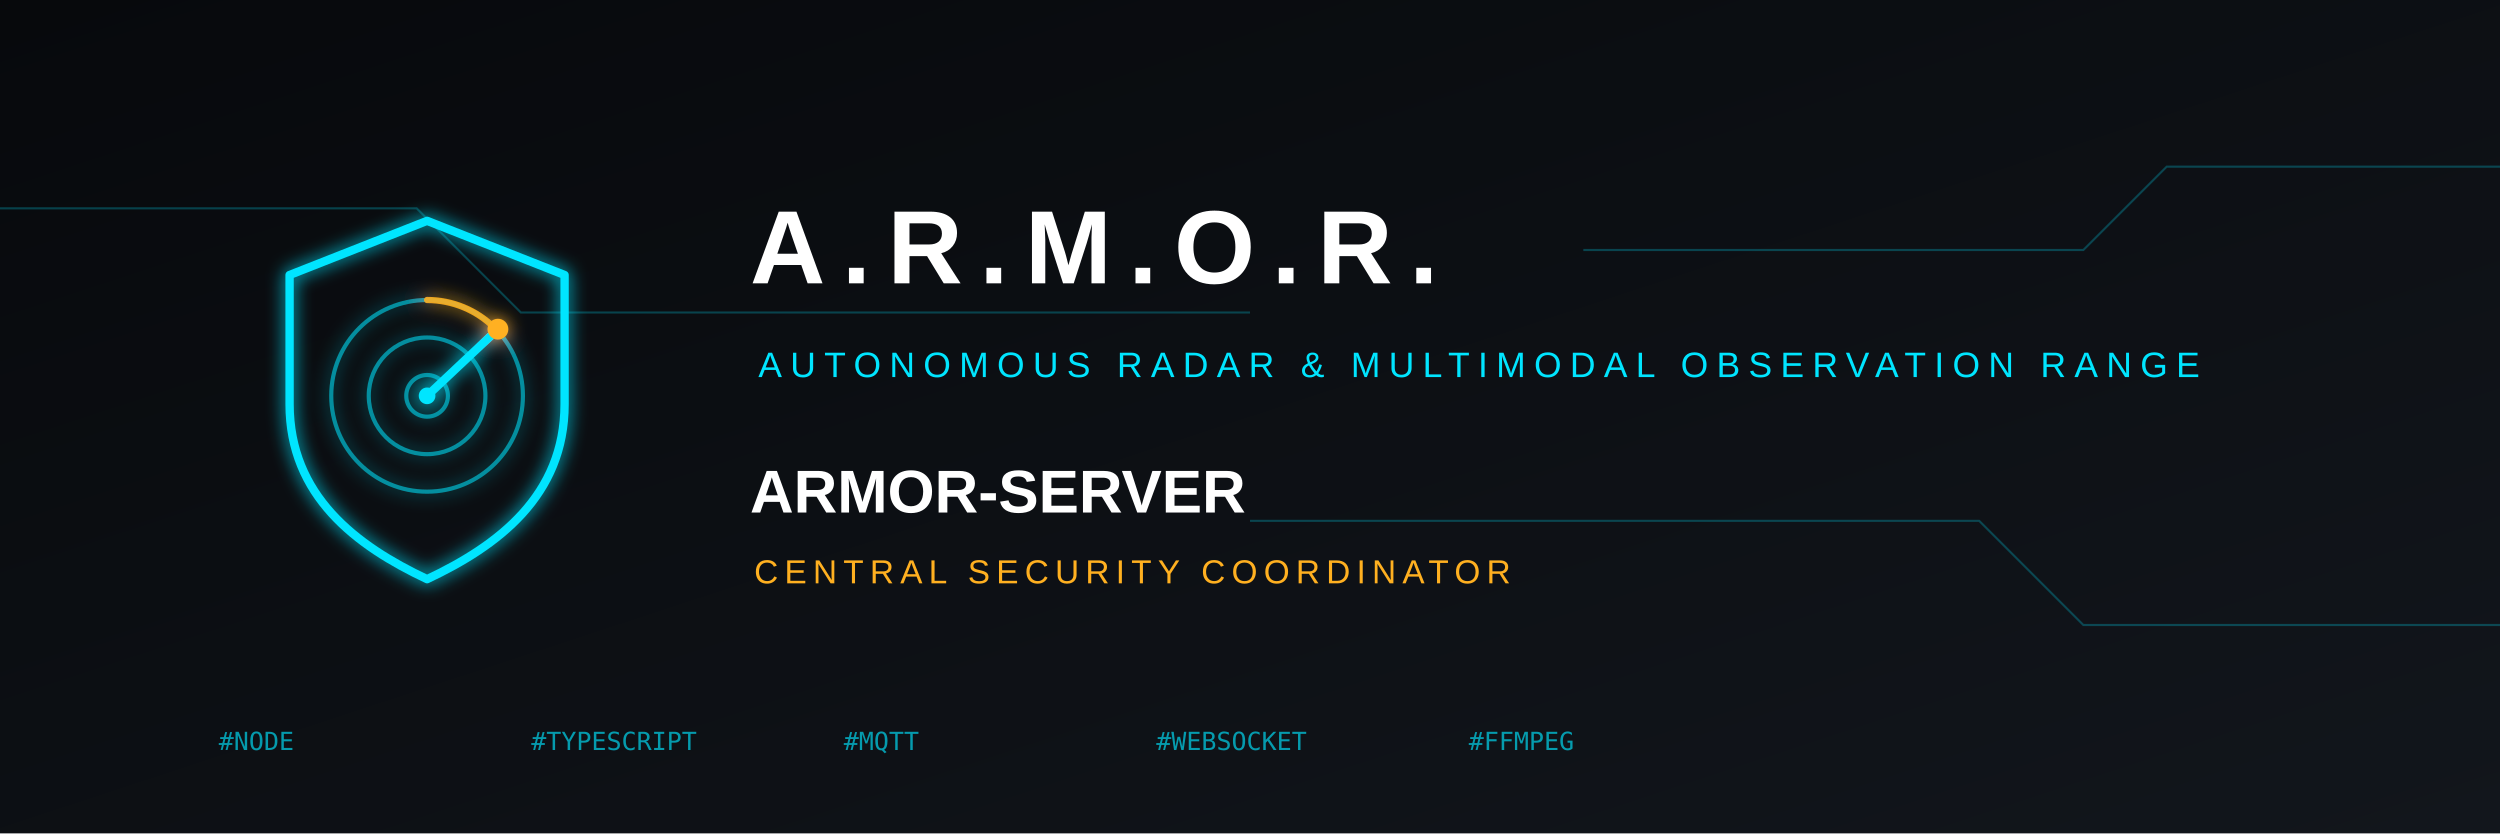
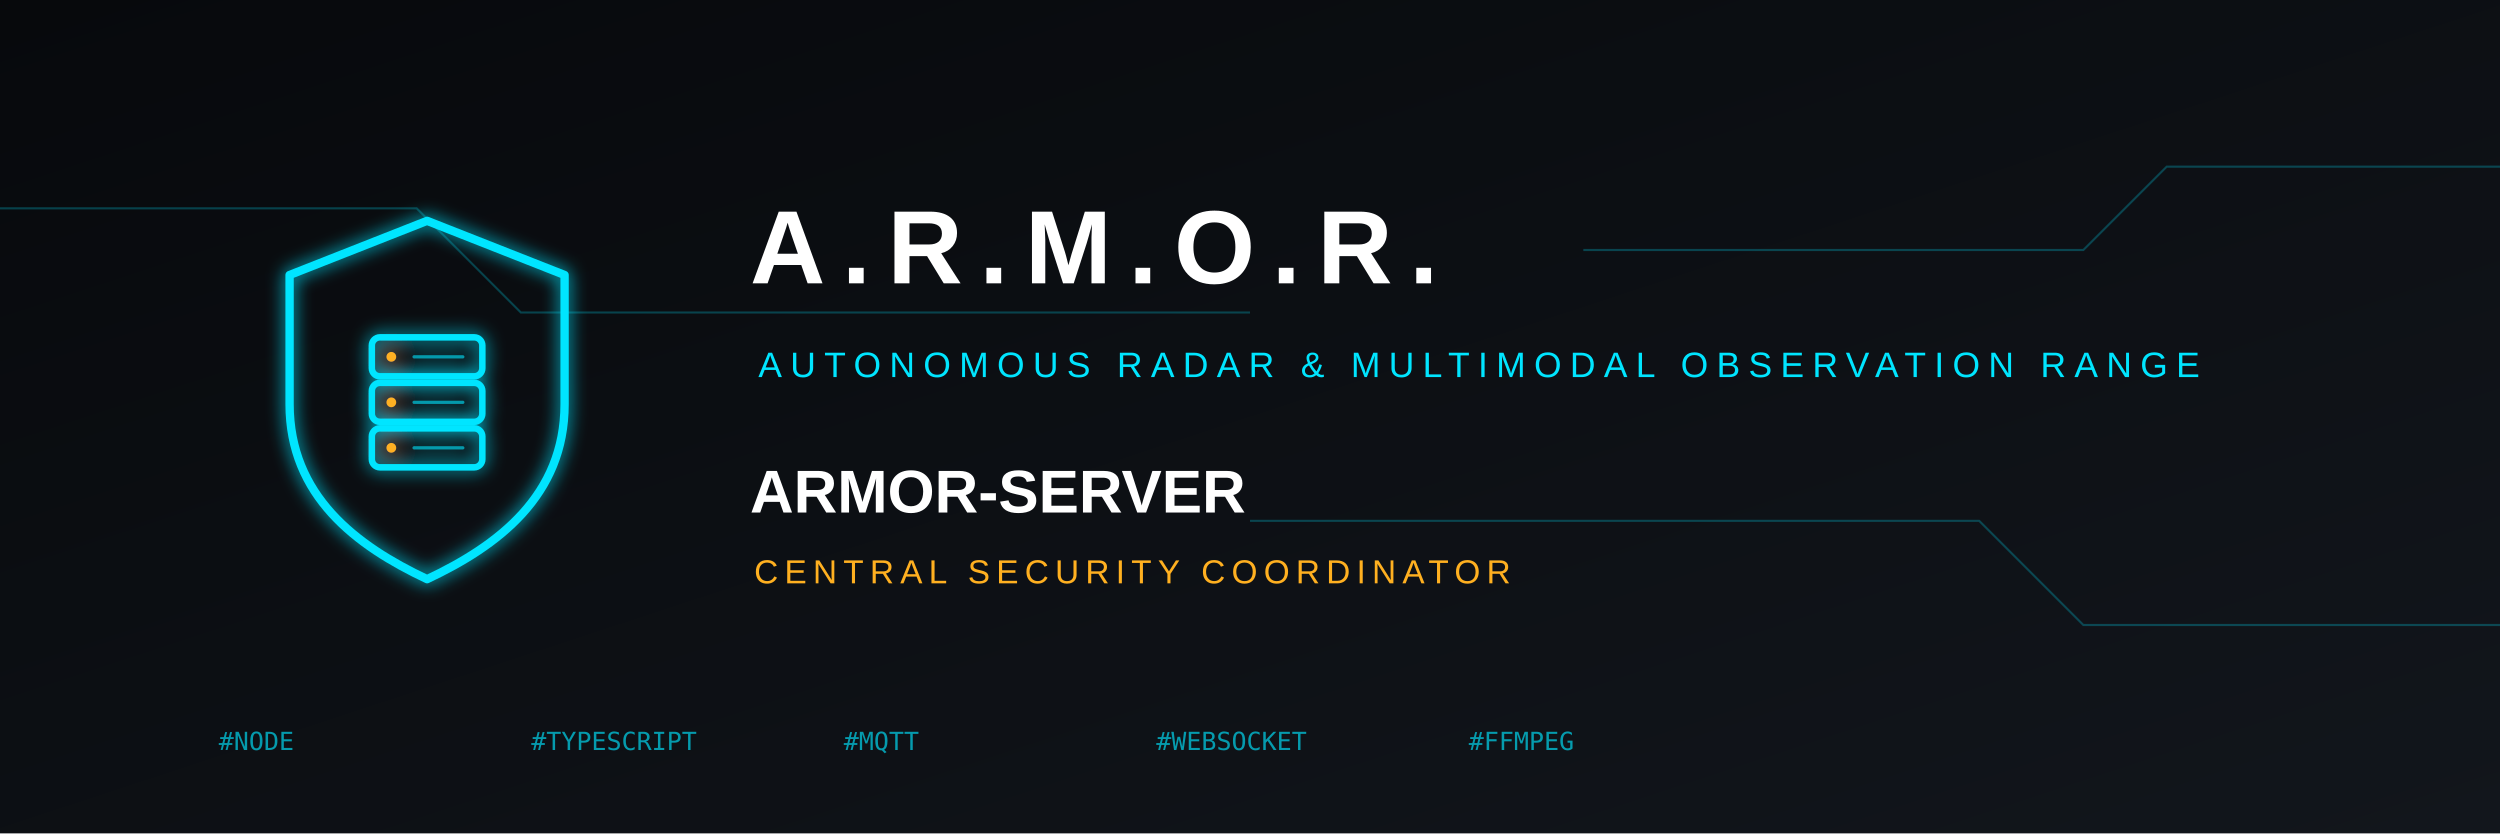
<svg xmlns="http://www.w3.org/2000/svg" viewBox="0 0 1200 400" role="img" aria-labelledby="title desc">
  <defs>
    <linearGradient id="bg" x1="0%" y1="0%" x2="100%" y2="100%">
      <stop stop-color="#07090C" />
      <stop offset="1" stop-color="#12161C" />
    </linearGradient>
    <filter id="g">
      <feGaussianBlur stdDeviation="4" result="b" />
      <feMerge>
        <feMergeNode in="b" />
        <feMergeNode in="SourceGraphic" />
      </feMerge>
    </filter>
  </defs>
  <rect width="1200" height="400" fill="url(#bg)" />
  <g fill="none" stroke="#00E5FF" stroke-width="1" opacity=".25">
    <path d="M0 100H200L250 150H600" />
    <path d="M1200 300H1000L950 250H600" />
    <path d="M1200 80H1040L1000 120H760" />
  </g>
  <g transform="translate(205 190)">
-     <g transform="scale(1.0)" filter="url(#g)" fill="none" stroke="#00E5FF" stroke-width="4" stroke-linejoin="round" stroke-linecap="round">
+     <g transform="scale(1.0)" filter="url(#g)" fill="none" stroke-linecap="round" stroke-linejoin="round" stroke="#00E5FF" stroke-width="4">
      <path d="M0,-84 L66,-58 V4 C66,48 34,72 0,88 C-34,72 -66,48 -66,4 V-58 Z" />
-       <circle r="46" stroke-width="2" opacity=".55" />
-       <circle r="28" stroke-width="2" opacity=".55" />
-       <circle r="10" stroke-width="2" opacity=".55" />
-       <path d="M0,0 L34,-32" stroke-width="4" />
-       <path d="M0,-46 A46,46 0 0 1 32.5,-32.5" stroke="#FFB020" stroke-width="3" opacity=".9" />
-       <circle cx="34" cy="-32" r="5" fill="#FFB020" stroke="none" />
-       <circle r="4" fill="#00E5FF" stroke="none" />
+       <g transform="scale(.78) translate(0 4)" stroke-width="4">
+         <rect x="-34" y="-40" width="68" height="24" rx="5" />
+         <rect x="-34" y="-12" width="68" height="24" rx="5" />
+         <rect x="-34" y="16" width="68" height="24" rx="5" />
+         <circle cx="-22" cy="-28" r="3" fill="#FFB020" stroke="none" />
+         <circle cx="-22" cy="0" r="3" fill="#FFB020" stroke="none" />
+         <circle cx="-22" cy="28" r="3" fill="#FFB020" stroke="none" />
+         <path d="M-8,-28 h30 M-8,0 h30 M-8,28 h30" stroke-width="2" opacity=".6" />
+       </g>
    </g>
  </g>
  <text x="360" y="136" font-family="Arial,sans-serif" font-size="50" font-weight="bold" fill="#FFF" letter-spacing="8">A.R.M.O.R.</text>
  <text x="364" y="181" font-family="Arial,sans-serif" font-size="17" fill="#00E5FF" letter-spacing="4">AUTONOMOUS RADAR &amp; MULTIMODAL OBSERVATION RANGE</text>
  <text x="360" y="246" font-family="Arial,sans-serif" font-size="29" font-weight="bold" fill="#FFF">ARMOR-SERVER</text>
  <text x="362" y="280" font-family="Arial,sans-serif" font-size="16" fill="#FFB020" letter-spacing="3">CENTRAL SECURITY COORDINATOR</text>
  <g font-family="monospace" font-size="12" fill="#00E5FF" opacity=".65">
    <text x="105" y="360">#NODE</text>
    <text x="255" y="360">#TYPESCRIPT</text>
    <text x="405" y="360">#MQTT</text>
    <text x="555" y="360">#WEBSOCKET</text>
    <text x="705" y="360">#FFMPEG</text>
  </g>
</svg>
